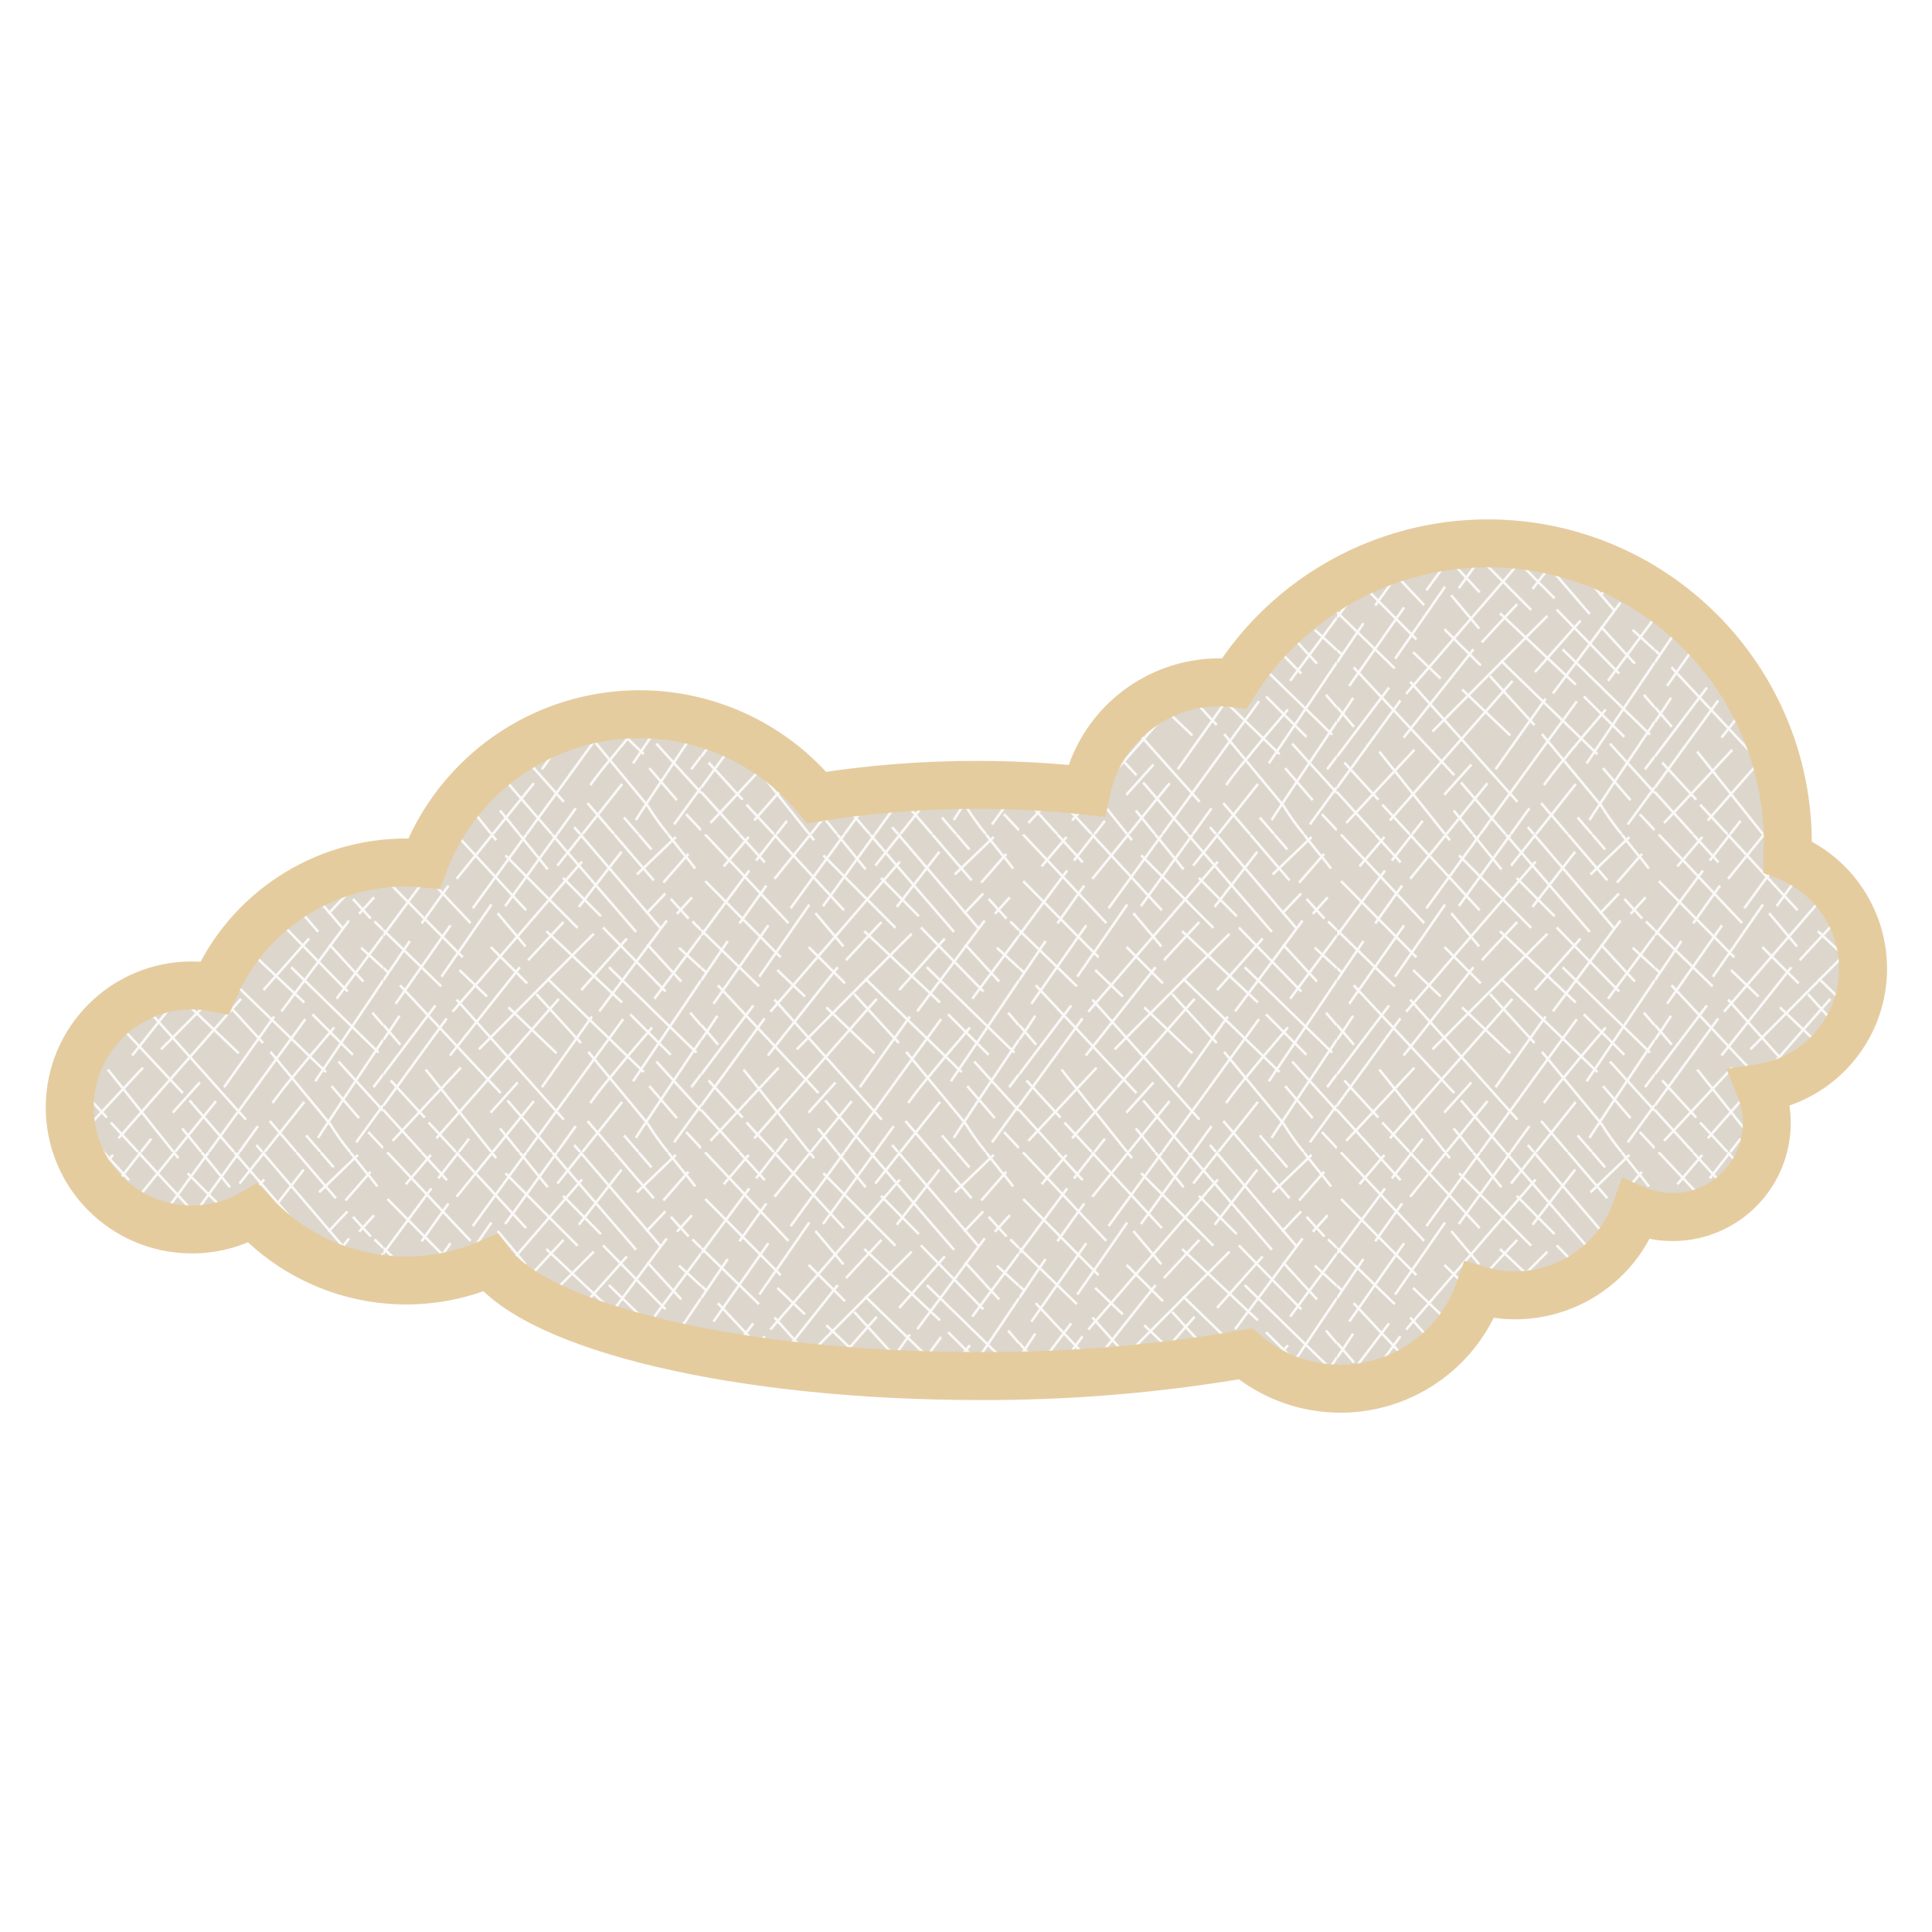
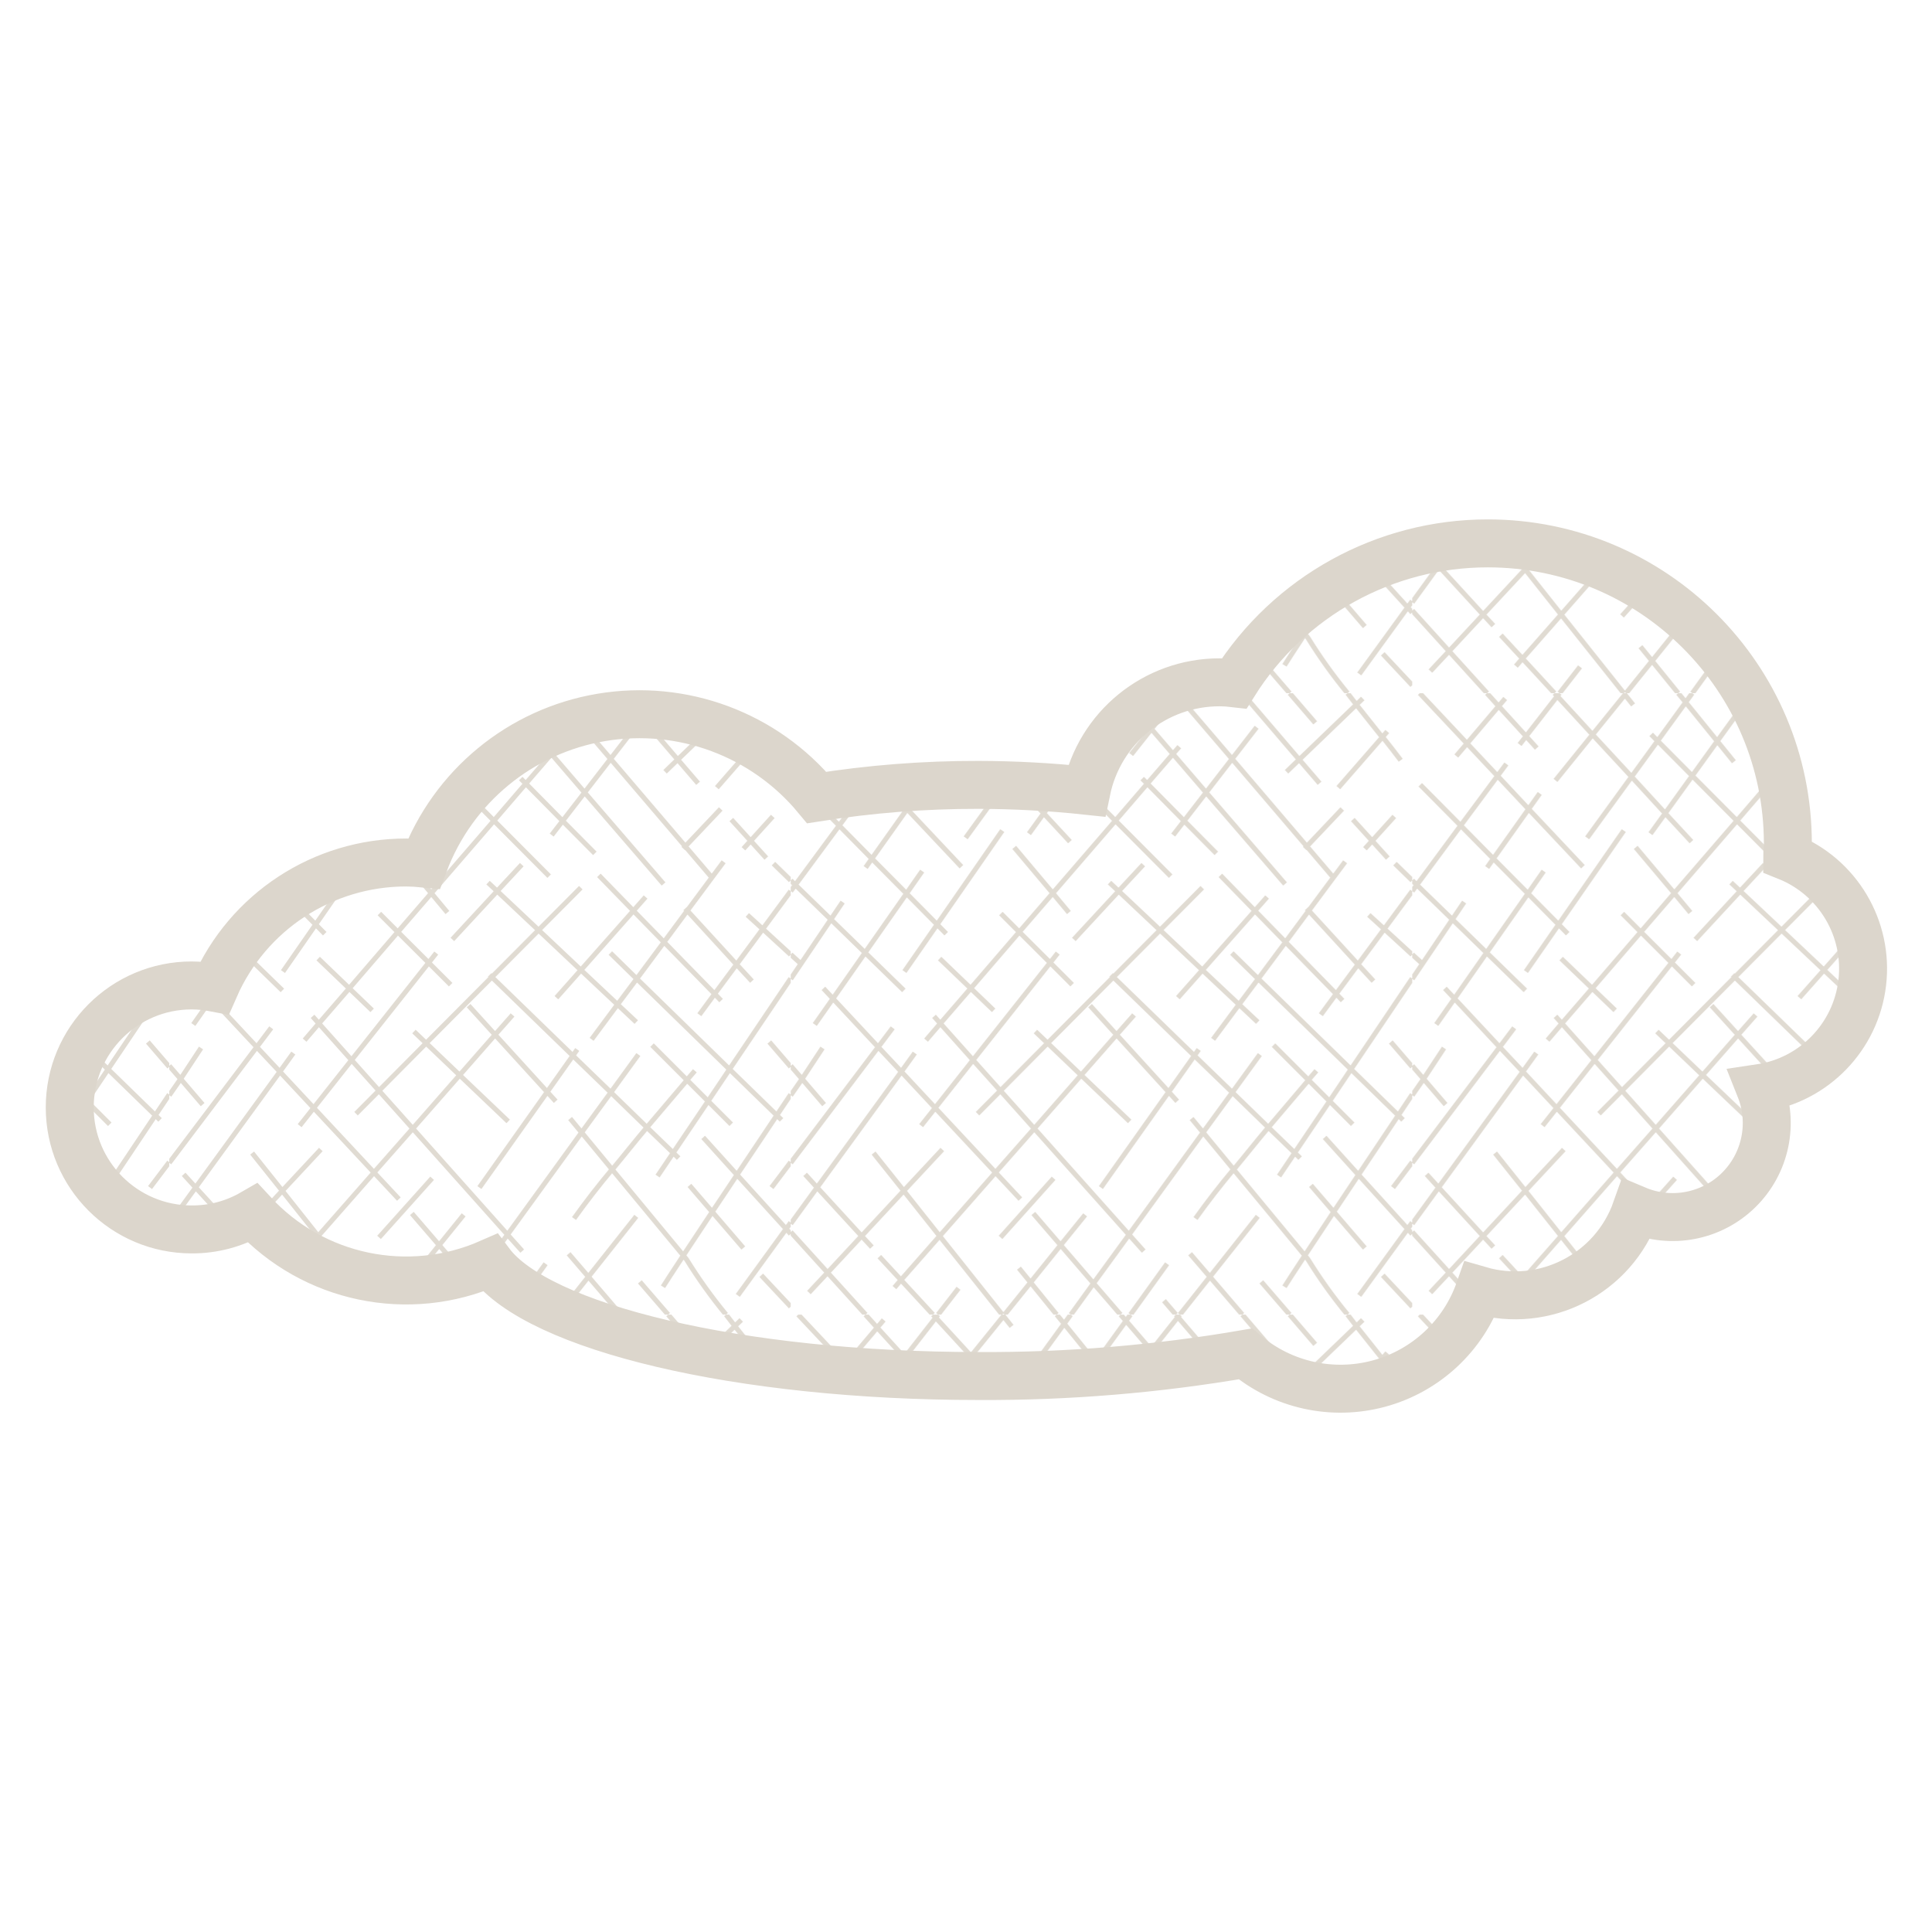
<svg xmlns="http://www.w3.org/2000/svg" width="512" height="512">
  <defs>
-     <pattern id="a" data-name="430-K" width="54" height="54" patternTransform="matrix(1.56 0 0 1.56 -66.9 -115.87)" patternUnits="userSpaceOnUse">
+     <pattern id="_430-K" data-name="430-K" width="54" height="54" patternTransform="matrix(3.05 0 0 3.05 -449.24 -475.1)" patternUnits="userSpaceOnUse">
      <path fill="none" d="M0 0h54v54H0z" />
-       <path d="m4.76 4.37 2.65 2.82M.65 0l4.11 4.37m5.35 5.7-2.7-2.88m7.42 7.89-4.72-5.01m5.56-6.47 3.39 3.66m2.92 3.18 2.28 2.46M12.6.26 12.36 0m.24.26 3.07 3.34m6.31 6.84-2.92-3.18M12.36 54l-2.78-3.01M7.7 48.96l1.88 2.03M36.09 8.63l6.86 7.95m-9.74-11.3 2.88 3.35m-2.88-3.35-1.87-2.17M28.66 0l.47.54m2.21 2.57L29.13.54m15.71 12.77-6.49-7.6m6.49 7.6 2.31 2.71M33.64.21l4.71 5.5M33.64.21 33.47 0M47.2 16.08l-.05-.06M39.24 0l4.94 5.77m0 0 1.77 2.06m2.89 3.15 1.68 1.85m0 0 1.36 1.5M18.48.13l.71.89M18.38 0l.1.13m12.5 7.73 3.2 3.24m-3.2-3.24-.44-.44m3.64 3.68 2.8 2.82M26.5 4.17 23.76.79M23.11 0l.65.79m2.74 3.38 1.45 1.79m-6.63-1.81 3.01 3.03m-3.01-3.03-.56-.57m7.45 7.5-3.88-3.9m8.68 8.72-4.8-4.82M49.15 1l-.77-1m.77 1 2.25 2.83m1.6 2c-.39-.53-.94-1.22-1.55-2M7.51 1.13 4.76 4.37m2.75-3.24.57-.67M4.76 4.37l-.93 1.09m6.06-1.72-.56.72m.56-.72L12.6.26m0 0 .2-.26M6.51 15.15l.54-.77m3.06-4.31-3.06 4.31m4.03-5.67-.97 1.36m5.56-6.47L18.48.13m.1-.13-.1.13m-6.03 7.45 3.22-3.98m5.03 8.61 1.28-1.77m7.15-9.9.39-.54m-7.54 10.44 2.35-3.26m4.8-6.64L26.5 4.17m0 0-2.17 3.01M33.64.21l-2.3 2.9m2.3-2.9.17-.21m-2.47 3.11-1.76 2.22m10.9-2.37-2.13 2.75m-2.26 2.92 2.26-2.92m-5.12 6.62.95-1.23m1.91-2.47-1.91 2.47m10-5.33-1.1 1.06M49.15.99l.55-.53m-.55.53-4.97 4.78m3.4 2.44 3.82-4.38m0 0 .43-.5M44.66 13.5l.18-.19m3.08-3.25-3.08 3.25m5.05.21.63-.69m1.92-2.12-1.92 2.12m1.05 7.66-2.28 3.08m-1.9 2.56 1.9-2.56m-3.23 4.37 1.33-1.81M54 17.2l-2.43 3.29M.4 16.66l-.4.54M8.18 6.15l-.77 1.04m-3.2 4.31 3.2-4.31M.4 16.66l3.81-5.16m44.47 21.18-1.86 2.77m1.86-2.77L54 24.79M42.43 41.96l1.36-2.02m3.03-4.49-3.03 4.49M0 24.83l3.49-5.17m1.02-1.51-1.02 1.51m36.84-.75-3-3.08m5.66 5.8-2.66-2.72m2.66 2.72 4.4 4.5m.56.58-.56-.58m-2.38-7.23 4.28 4.67m0 0 1.34 1.45m-5.62-6.12-.18-.19m6.74 1.78-1.34-1.22M54 22.72l-2.43-2.23m-8.58 1.14-2.37 3.19m-1.67 2.23 1.67-2.23m4.39-5.92 2.14-2.88M36.7 30.08l2.25-3.03m4.04-5.42 2.02-2.73m3.16-4.25-1.02 1.37m-6.82 2.89-4.56 5.15m4.56-5.15 1.06-1.2m-7.75 8.75 2.13-2.4m-5.14-9.16-2.14 2.3m-3.89 4.2 3.89-4.2m-15.77 2.9-2.66-2.69m2.66 2.69.79.8m-3.45-3.49-3.01-3.03M4.21 11.5.7 7.96m3.51 3.54 2.84 2.88m5.5 21.66-2.94-3.15m-6.77-7.24.83.89m3.93 4.21-3.93-4.21m5.94 6.35L7.6 30.75m4.95 5.29 5.24 5.61m0 0 2.16 2.31M6.46 22.55l-2.97-2.89m-3.09-3-.4-.39m.4.39 3.09 3m6.34 6.17-3.37-3.28m-2.79 3.99-1.58 2.25m4.37-6.24-2.79 3.99m2.79-3.99 3.6-5.14m1.36-1.95-1.36 1.95m2.66 2.69 5.66-8.16m-8.5 12.25 2.84-4.09m10.05-2.72 5.44-6.3m2.77-3.22 2.23-2.58M19.86 20.75l-4.22 4.9M30.98 7.86l-2.77 3.22M13 28.7l-1.24 1.45m11.01-12.77-2.91 3.37M13 28.7l2.64-3.05M33.21 5.28l.55-.63m-1.67 15.94-3.6-3.39m3.6 3.39 3.68 3.47m3.18 2.99-3.18-2.99m-7.28-6.86-.79-.74m11.25 10.59 1.63 1.53m-18.04-5.16 1.91 1.91m-4.59-4.58-1.6-1.6m1.6 1.6 2.68 2.67m-6.9 2.23-2.7-2.59m2.7 2.59 1.99 1.91m4.69 2.85 2.91 2.78m-3.97-3.79 1.06 1.01m2.91 2.78 4.22 4.02m-1.42-12.54-5.71 5.74m9.77-9.82-4.06 4.08m4.06-4.08 3.67-3.69M22.32 30.41l-4.1 4.13m0 0-1.99 2m6.31-13.12.66-.84M12.55 36.04l3.29-4.16m6.7-8.46-6.7 8.46m-3.29 4.16-1.22 1.54m1.12-9.5.55.62m8.16 9.13-2.94-3.29m2.94 3.29 8.23 9.22M18.22 34.54l-2.38-2.66M13 28.7l2.84 3.18m13.55 15.17 1.28 1.43m-2.36-18.8-3.08 3.51M9.58 50.99l-.57.66m12.15-13.82 4.07-4.64m-4.07 4.64-3.37 3.82m12.04-13.69-1.52 1.72M9.58 50.99l3.36-3.82m4.85-5.52-4.85 5.52M35.07 31.5l.38-.54m-2.61 3.69-5.89 8.31m8.12-11.46-2.23 3.15m19.95 2.03.41.4m-4.52-4.4-8.06-7.86m0 0-2.29-2.24m10.35 10.1 4.11 4M41.5 37.73l2.29 2.21m0 0 .47.46m-5.89-5.71 3.13 3.04m-3.13-3.04-3.3-3.19m-7.23-7.02.19.19m0 0 7.04 6.83m9.91 2.11-3.03-3.03m6.88 6.88-2.01-2.01m0 0-1.84-1.84m-23.9 11.6 2.37 2.75m0 0 2.86 3.32M28.66 54l-2.35-2.72m6.12 1.51L33.47 54m2.95-3.29L39.24 54m-4.54-5.29 1.72 2m-26.6-7.47 3.12 3.93m-3.12-3.93L7.2 39.96M18.38 54l-5.44-6.83m6.89 2.79 1.01 1.24m0 0 2.27 2.8m12.72-15.83 2.65 3.21m6.19 7.48.28.35A43.65 43.65 0 0 0 48.38 54M35.83 38.17l-1-1.21m3.65 4.42 6.19 7.48m-30.09 2.85L12.8 54m12.78-8.67-2.13 2.63m-2.61 3.24L18.58 54m4.87-6.04-2.61 3.24m14.99-13.03 2.54-3.48m0 0 2.39-3.29m-4.93 6.77-6.44 8.88m0 0-3.08 4.23m0 0L24.34 54m8.36-4.42L29.52 54m6.9-3.29 4.16-5.25m-4.16 5.25L33.81 54M22.84 42.15l-4.61 5.14m27.44-14.48-.69.8m-3.48 4.12 3.5-4.12m-6.52 7.77a69.33 69.33 0 0 0-3.31 4.27m6.33-7.92c-1 1.18-2 2.45-3 3.65M0 34.94l1-1.44m1.76-2.67L1 33.5m5.16 13.67L3.2 50.35m9.97-10.7-3.35 3.59m-8.24 8.84 1.62-1.73m6.62-7.11-3.66 3.93m47.44-.62L54 46m-.4.55-4.2 5.78M2.29 42.95 0 46.1m10.78-14.83-1.17 1.62m0 0L2.29 42.95m47.04-1.1-2.94-3.25m7.21 7.95-4.27-4.7m4.27 4.7.4.44M.83 23.46 0 22.7M6.51 54 3.2 50.35M0 46.82l3.2 3.53m7.62-45.58-.93-1.03M6.49 0l1.02 1.13m2.38 2.61L7.51 1.13m.09 29.62L0 40.81m7.6-10.06 1.26-1.67m38.32 15.99-2.51 3.79m2.51-3.79 2.15-3.22m-6.43 9.73c.18-.29.83-1.3 1.77-2.72m8.12-12.18-3.46 5.17M54 34.87l-1.21 1.81M54 40.75l-1.67 2.21M28.31 29.68l-2.3-2.53m6.83 7.5.74.81m-.74-.81-4.53-4.97m18.87 15.39-1.98-2.3m4.68 5.44-2.7-3.14M43.35 54l-2.46-2.85m4.68-48.57L43.35 0m8.79 30.31L54 32.47M2.9 35.75.97 33.5M0 32.38l.97 1.12M54 16.27l-1.5-1.46M6.16 47.17l.89.96m-4.76-5.18 3.87 4.22m-3.87-4.22-1.04-1.14m21.52-24.43 1.4 1.68m-1.4-1.68-3.35-3.98M54 53.31l-2.56-2.73M15.2 12.57l3.86-5.31m0 0 2.26-3.11M23.76.79l.57-.79m-.57.79-2.44 3.36" fill="none" stroke="#221f1f" stroke-width=".43" />
+       <path class="cls-3" d="m4.76 4.37 2.65 2.82M.65 0l4.11 4.37M10.11 10.07l-2.7-2.88M14.83 15.08l-4.72-5.01M15.67 3.6l3.39 3.66M21.98 10.44l2.28 2.46M12.6.26 12.36 0M12.6.26l3.07 3.34M21.98 10.44l-2.92-3.18M12.36 54l-2.78-3.01M7.7 48.96l1.88 2.03M36.09 8.63l6.86 7.95M33.21 5.28l2.88 3.35M33.21 5.28l-1.87-2.17M28.66 0l.47.54M31.34 3.11 29.13.54M44.84 13.31l-6.49-7.6M44.84 13.31l2.31 2.71M33.64.21l4.71 5.5M33.64.21 33.47 0M47.2 16.08l-.05-.06M39.24 0l4.94 5.77M44.18 5.77l1.77 2.06M48.84 10.98l1.68 1.85M50.52 12.83l1.36 1.5M18.48.13l.71.89M18.38 0l.1.13M30.98 7.86l3.2 3.24M30.98 7.86l-.44-.44M34.18 11.1l2.8 2.82M26.5 4.17 23.76.79M23.11 0l.65.79M26.5 4.17l1.45 1.79M21.32 4.15l3.01 3.03M21.32 4.15l-.56-.57M28.21 11.08l-3.88-3.9M33.01 15.9l-4.8-4.82M49.15 1l-.77-1M49.15 1l2.25 2.83M53 5.83c-.39-.53-.94-1.22-1.55-2M7.51 1.13 4.76 4.37M7.51 1.13l.57-.67M4.76 4.37l-.93 1.09M9.89 3.74l-.56.72M9.89 3.74 12.6.26M12.6.26l.2-.26M6.51 15.15l.54-.77M10.11 10.07l-3.06 4.31M11.08 8.71l-.97 1.36M15.67 3.6 18.48.13M18.58 0l-.1.13M12.45 7.58l3.22-3.98M20.7 12.21l1.28-1.77M29.13.54l.39-.54M21.98 10.44l2.35-3.26M29.13.54 26.5 4.17M26.5 4.17l-2.17 3.01M33.64.21l-2.3 2.9M33.64.21l.17-.21M31.34 3.11l-1.76 2.22M40.48 2.96l-2.13 2.75M36.09 8.63l2.26-2.92M33.23 12.33l.95-1.23M36.09 8.63l-1.91 2.47M44.18 5.77l-1.1 1.06M49.15.99l.55-.53M49.15.99l-4.97 4.78M47.58 8.21l3.82-4.38M51.4 3.83l.43-.5M44.66 13.5l.18-.19M47.92 10.06l-3.08 3.25M49.89 13.52l.63-.69M52.44 10.71l-1.92 2.12M51.57 20.49l-2.28 3.08M47.39 26.13l1.9-2.56M46.06 27.94l1.33-1.81M54 17.2l-2.43 3.29M.4 16.66l-.4.54M8.18 6.15l-.77 1.04M4.21 11.5l3.2-4.31M.4 16.66l3.81-5.16M48.68 32.68l-1.86 2.77M48.68 32.68 54 24.79M42.43 41.96l1.36-2.02M46.82 35.45l-3.03 4.49M0 24.83l3.49-5.17M4.51 18.15l-1.02 1.51M40.33 18.91l-3-3.08M42.99 21.63l-2.66-2.72M42.99 21.63l4.4 4.5M47.95 26.71l-.56-.58M45.01 18.9l4.28 4.67M49.29 23.57l1.34 1.45M45.01 18.9l-.18-.19M51.57 20.49l-1.34-1.22M54 22.72l-2.43-2.23M42.99 21.63l-2.37 3.19M38.95 27.05l1.67-2.23M45.01 18.9l2.14-2.88M36.7 30.08l2.25-3.03M42.99 21.63l2.02-2.73M48.17 14.65l-1.02 1.37M40.33 18.91l-4.56 5.15M40.33 18.91l1.06-1.2M33.64 26.46l2.13-2.4M30.63 14.9l-2.14 2.3M24.6 21.4l3.89-4.2M12.72 20.1l-2.66-2.69M12.72 20.1l.79.8M10.06 17.41l-3.01-3.03M4.21 11.5.7 7.96M4.21 11.5l2.84 2.88M12.55 36.04l-2.94-3.15M2.84 25.65l.83.89M7.6 30.75l-3.93-4.21M9.61 32.89 7.6 30.75M12.55 36.04l5.24 5.61M17.79 41.65l2.16 2.31M6.46 22.55l-2.97-2.89M.4 16.66l-.4-.39M.4 16.66l3.09 3M9.83 25.83l-3.37-3.28M3.67 26.54l-1.58 2.25M6.46 22.55l-2.79 3.99M6.46 22.55l3.6-5.14M11.42 15.46l-1.36 1.95M12.72 20.1l5.66-8.16M9.88 24.19l2.84-4.09M22.77 17.38l5.44-6.3M30.98 7.86l2.23-2.58M19.86 20.75l-4.22 4.9M30.98 7.86l-2.77 3.22M13 28.7l-1.24 1.45M22.77 17.38l-2.91 3.37M13 28.7l2.64-3.05M33.21 5.28l.55-.63M32.09 20.59l-3.6-3.39M32.09 20.59l3.68 3.47M38.95 27.05l-3.18-2.99M28.49 17.2l-.79-.74M38.95 27.05l1.63 1.53M22.54 23.42l1.91 1.91M19.86 20.75l-1.6-1.6M19.86 20.75l2.68 2.67M15.64 25.65l-2.7-2.59M15.64 25.65l1.99 1.91M22.32 30.41l2.91 2.78M21.26 29.4l1.06 1.01M25.23 33.19l4.22 4.02M28.03 24.67l-5.71 5.74M32.09 20.59l-4.06 4.08M32.09 20.59l3.67-3.69M22.32 30.41l-4.1 4.13M18.22 34.54l-1.99 2M22.54 23.42l.66-.84M12.55 36.04l3.29-4.16M22.54 23.42l-6.7 8.46M12.55 36.04l-1.22 1.54M12.45 28.08l.55.62M21.16 37.83l-2.94-3.29M21.16 37.83l8.23 9.22M18.22 34.54l-2.38-2.66M13 28.7l2.84 3.18M29.39 47.05l1.28 1.43M28.31 29.68l-3.08 3.51M9.58 50.99l-.57.66M21.16 37.83l4.07-4.64M21.16 37.83l-3.37 3.82M29.83 27.96l-1.52 1.72M9.58 50.99l3.36-3.82M17.79 41.65l-4.85 5.52M35.07 31.5l.38-.54M32.84 34.65l-5.89 8.31M35.07 31.5l-2.23 3.15M52.79 36.68l.41.4M48.68 32.68l-8.06-7.86M40.62 24.82l-2.29-2.24M48.68 32.68l4.11 4M41.5 37.73l2.29 2.21M43.79 39.94l.47.46M38.37 34.69l3.13 3.04M38.37 34.69l-3.3-3.19M27.84 24.48l.19.19M28.03 24.67l7.04 6.83M44.98 33.61l-3.03-3.03M48.83 37.46l-2.01-2.01M46.82 35.45l-1.84-1.84M21.08 45.21l2.37 2.75M23.45 47.96l2.86 3.32M28.66 54l-2.35-2.72M32.43 52.79 33.47 54M36.42 50.71 39.24 54M34.7 48.71l1.72 2M9.82 43.24l3.12 3.93M9.82 43.24 7.2 39.96M18.38 54l-5.44-6.83M19.83 49.96l1.01 1.24M20.84 51.2l2.27 2.8M35.83 38.17l2.65 3.21M44.67 48.86l.28.35A43.65 43.65 0 0 0 48.38 54M35.83 38.17l-1-1.21M38.48 41.38l6.19 7.48M14.58 51.71 12.8 54M25.58 45.33l-2.13 2.63M20.84 51.2 18.58 54M23.45 47.96l-2.61 3.24M35.83 38.17l2.54-3.48M38.37 34.69l2.39-3.29M35.83 38.17l-6.44 8.88M29.39 47.05l-3.08 4.23M26.31 51.28 24.34 54M32.7 49.58 29.52 54M36.42 50.71l4.16-5.25M36.42 50.71 33.81 54M22.84 42.15l-4.61 5.14M45.67 32.81l-.69.8M41.5 37.73l3.5-4.12M38.48 41.38a69.33 69.33 0 0 0-3.31 4.27M41.5 37.73c-1 1.18-2 2.45-3 3.65M0 34.94l1-1.44M2.76 30.83 1 33.5M6.16 47.17 3.2 50.35M13.17 39.65l-3.35 3.59M1.58 52.08l1.62-1.73M9.82 43.24l-3.66 3.93M53.6 46.55 54 46M53.6 46.55l-4.2 5.78M2.29 42.95 0 46.1M10.78 31.27l-1.17 1.62M9.61 32.89 2.29 42.95M49.33 41.85l-2.94-3.25M53.6 46.55l-4.27-4.7M53.6 46.55l.4.44M.83 23.46 0 22.7M6.51 54 3.2 50.35M0 46.82l3.2 3.53M10.82 4.77l-.93-1.03M6.49 0l1.02 1.13M9.89 3.74 7.51 1.13M7.6 30.75 0 40.81M7.6 30.75l1.26-1.67M47.18 45.07l-2.51 3.79M47.18 45.07l2.15-3.22M42.9 51.58c.18-.29.83-1.3 1.77-2.72M52.79 36.68l-3.46 5.17M54 34.87l-1.21 1.81M54 40.75l-1.67 2.21M28.31 29.68l-2.3-2.53M32.84 34.65l.74.81M32.84 34.65l-4.53-4.97M47.18 45.07l-1.98-2.3M49.88 48.21l-2.7-3.14M43.35 54l-2.46-2.85M45.57 2.58 43.35 0M52.14 30.31 54 32.47M2.9 35.75.97 33.5M0 32.38l.97 1.12M54 16.27l-1.5-1.46M6.16 47.17l.89.96M2.29 42.95l3.87 4.22M2.29 42.95l-1.04-1.14M22.77 17.38l1.4 1.68M22.77 17.38l-3.35-3.98M54 53.31l-2.56-2.73M15.2 12.57l3.86-5.31M19.06 7.26l2.26-3.11M23.76.79l.57-.79M23.76.79l-2.44 3.36" />
    </pattern>
-     <filter id="b" x="-.18" y=".26" width="493.68" height="367.74" filterUnits="userSpaceOnUse" color-interpolation-filters="sRGB">
-       <feFlood flood-color="#fff" result="bg" />
-       <feBlend in="SourceGraphic" in2="bg" />
+     <filter id="luminosity-invert" filterUnits="userSpaceOnUse" color-interpolation-filters="sRGB">
+       <feColorMatrix values="-1 0 0 0 1 0 -1 0 0 1 0 0 -1 0 1 0 0 0 1 0" />
    </filter>
-     <mask id="c" x="-.18" y=".26" width="493.68" height="367.74" maskUnits="userSpaceOnUse">
-       <path data-name="Cloud 11" d="M394.27 144a79.38 79.38 0 0 0-67.16 37.06 34.3 34.3 0 0 0-3.94-.24 36 36 0 0 0-35.25 28.73A276.49 276.49 0 0 0 259.2 208a268.82 268.82 0 0 0-42.76 3.35 61 61 0 0 0-104.07 17.48 54.04 54.04 0 0 0-4.78-.26 55.39 55.39 0 0 0-50.72 33.18 33.47 33.47 0 0 0-6.06-.6 32.33 32.33 0 0 0 0 64.66A32 32 0 0 0 67 321.5a55.2 55.2 0 0 0 62.88 13.16c12.81 17.12 65.9 30 129.47 30a404.31 404.31 0 0 0 70.7-5.87 39 39 0 0 0 62-16.87 34 34 0 0 0 41.55-21.34 24.93 24.93 0 0 0 32.83-32.22 32 32 0 0 0 7.2-61.36c0-1.18.17-2.32.17-3.52A79.53 79.53 0 0 0 394.27 144" fill="url(#a)" filter="url(#b)" />
+     <style>
+       .cls-3{fill:none;stroke:#221f1f;stroke-width:.43px}
+     </style>
+     <mask id="mask" x="-.18" y=".26" width="493.68" height="367.74" maskUnits="userSpaceOnUse">
+       <path id="Cloud_11" data-name="Cloud 11" d="M394.27 144a79.38 79.38 0 0 0-67.16 37.06 34.3 34.3 0 0 0-3.94-.24 36 36 0 0 0-35.25 28.73A276.49 276.49 0 0 0 259.2 208a268.82 268.82 0 0 0-42.76 3.35 61 61 0 0 0-104.07 17.48 54.04 54.04 0 0 0-4.78-.26 55.39 55.39 0 0 0-50.72 33.18 33.47 33.47 0 0 0-6.06-.6 32.33 32.33 0 0 0 0 64.66A32 32 0 0 0 67 321.5a55.2 55.2 0 0 0 62.88 13.16c12.81 17.12 65.9 30 129.47 30a404.31 404.31 0 0 0 70.7-5.87 39 39 0 0 0 62-16.87 34 34 0 0 0 41.55-21.34 24.93 24.93 0 0 0 32.83-32.22 32 32 0 0 0 7.2-61.36c0-1.18.17-2.32.17-3.52A79.53 79.53 0 0 0 394.27 144" fill="url(#_430-K)" filter="url(#luminosity-invert)" />
    </mask>
  </defs>
-   <g data-name="Cloud 11">
-     <g mask="url(#c)">
-       <path data-name="Cloud 11" d="M394.27 144a79.38 79.38 0 0 0-67.16 37.06 34.3 34.3 0 0 0-3.94-.24 36 36 0 0 0-35.25 28.73A276.49 276.49 0 0 0 259.2 208a268.82 268.82 0 0 0-42.76 3.35 61 61 0 0 0-104.07 17.48 54.04 54.04 0 0 0-4.78-.26 55.39 55.39 0 0 0-50.72 33.18 33.47 33.47 0 0 0-6.06-.6 32.33 32.33 0 0 0 0 64.66A32 32 0 0 0 67 321.5a55.2 55.2 0 0 0 62.88 13.16c12.81 17.12 65.9 30 129.47 30a404.31 404.31 0 0 0 70.7-5.87 39 39 0 0 0 62-16.87 34 34 0 0 0 41.55-21.34 24.93 24.93 0 0 0 32.83-32.22 32 32 0 0 0 7.2-61.36c0-1.18.17-2.32.17-3.52A79.53 79.53 0 0 0 394.27 144" fill="#dcd6cc" />
+   <g id="Cloud_11-2" data-name="Cloud 11">
+     <g id="Cloud_11-3" data-name="Cloud 11">
+       <g mask="url(#mask)">
+         <path id="Cloud_11-4" data-name="Cloud 11" d="M394.27 144a79.38 79.38 0 0 0-67.16 37.06 34.3 34.3 0 0 0-3.94-.24 36 36 0 0 0-35.25 28.73A276.49 276.49 0 0 0 259.2 208a268.82 268.82 0 0 0-42.76 3.35 61 61 0 0 0-104.07 17.48 54.04 54.04 0 0 0-4.78-.26 55.39 55.39 0 0 0-50.72 33.18 33.47 33.47 0 0 0-6.06-.6 32.33 32.33 0 0 0 0 64.66A32 32 0 0 0 67 321.5a55.2 55.2 0 0 0 62.88 13.16c12.81 17.12 65.9 30 129.47 30a404.31 404.31 0 0 0 70.7-5.87 39 39 0 0 0 62-16.87 34 34 0 0 0 41.55-21.34 24.93 24.93 0 0 0 32.83-32.22 32 32 0 0 0 7.2-61.36c0-1.18.17-2.32.17-3.52A79.53 79.53 0 0 0 394.27 144" fill="#dcd6cc" />
+       </g>
+       <path id="Cloud_11-5" data-name="Cloud 11" d="M394.27 144a79.38 79.38 0 0 0-67.16 37.06 34.3 34.3 0 0 0-3.94-.24 36 36 0 0 0-35.25 28.73A276.49 276.49 0 0 0 259.2 208a268.82 268.82 0 0 0-42.76 3.35 61 61 0 0 0-104.07 17.48 54.04 54.04 0 0 0-4.78-.26 55.39 55.39 0 0 0-50.72 33.18 33.47 33.47 0 0 0-6.06-.6 32.33 32.33 0 0 0 0 64.66A32 32 0 0 0 67 321.5a55.2 55.2 0 0 0 62.88 13.16c12.81 17.12 65.9 30 129.47 30a404.31 404.31 0 0 0 70.7-5.87 39 39 0 0 0 62-16.87 34 34 0 0 0 41.55-21.34 24.93 24.93 0 0 0 32.83-32.22 32 32 0 0 0 7.2-61.36c0-1.18.17-2.32.17-3.52A79.53 79.53 0 0 0 394.27 144" stroke="#dcd6cc" stroke-miterlimit="10" stroke-width="12.71" fill="none" />
    </g>
-     <path data-name="Cloud 11" d="M394.27 144a79.38 79.38 0 0 0-67.16 37.06 34.3 34.3 0 0 0-3.94-.24 36 36 0 0 0-35.25 28.73A276.49 276.49 0 0 0 259.2 208a268.82 268.82 0 0 0-42.76 3.35 61 61 0 0 0-104.07 17.48 54.04 54.04 0 0 0-4.78-.26 55.39 55.39 0 0 0-50.72 33.18 33.47 33.47 0 0 0-6.06-.6 32.33 32.33 0 0 0 0 64.66A32 32 0 0 0 67 321.5a55.2 55.2 0 0 0 62.88 13.16c12.81 17.12 65.9 30 129.47 30a404.31 404.31 0 0 0 70.7-5.87 39 39 0 0 0 62-16.87 34 34 0 0 0 41.55-21.34 24.93 24.93 0 0 0 32.83-32.22 32 32 0 0 0 7.2-61.36c0-1.18.17-2.32.17-3.52A79.53 79.53 0 0 0 394.27 144" stroke="#e5cc9f" stroke-miterlimit="10" stroke-width="12.71" fill="none" />
  </g>
</svg>
